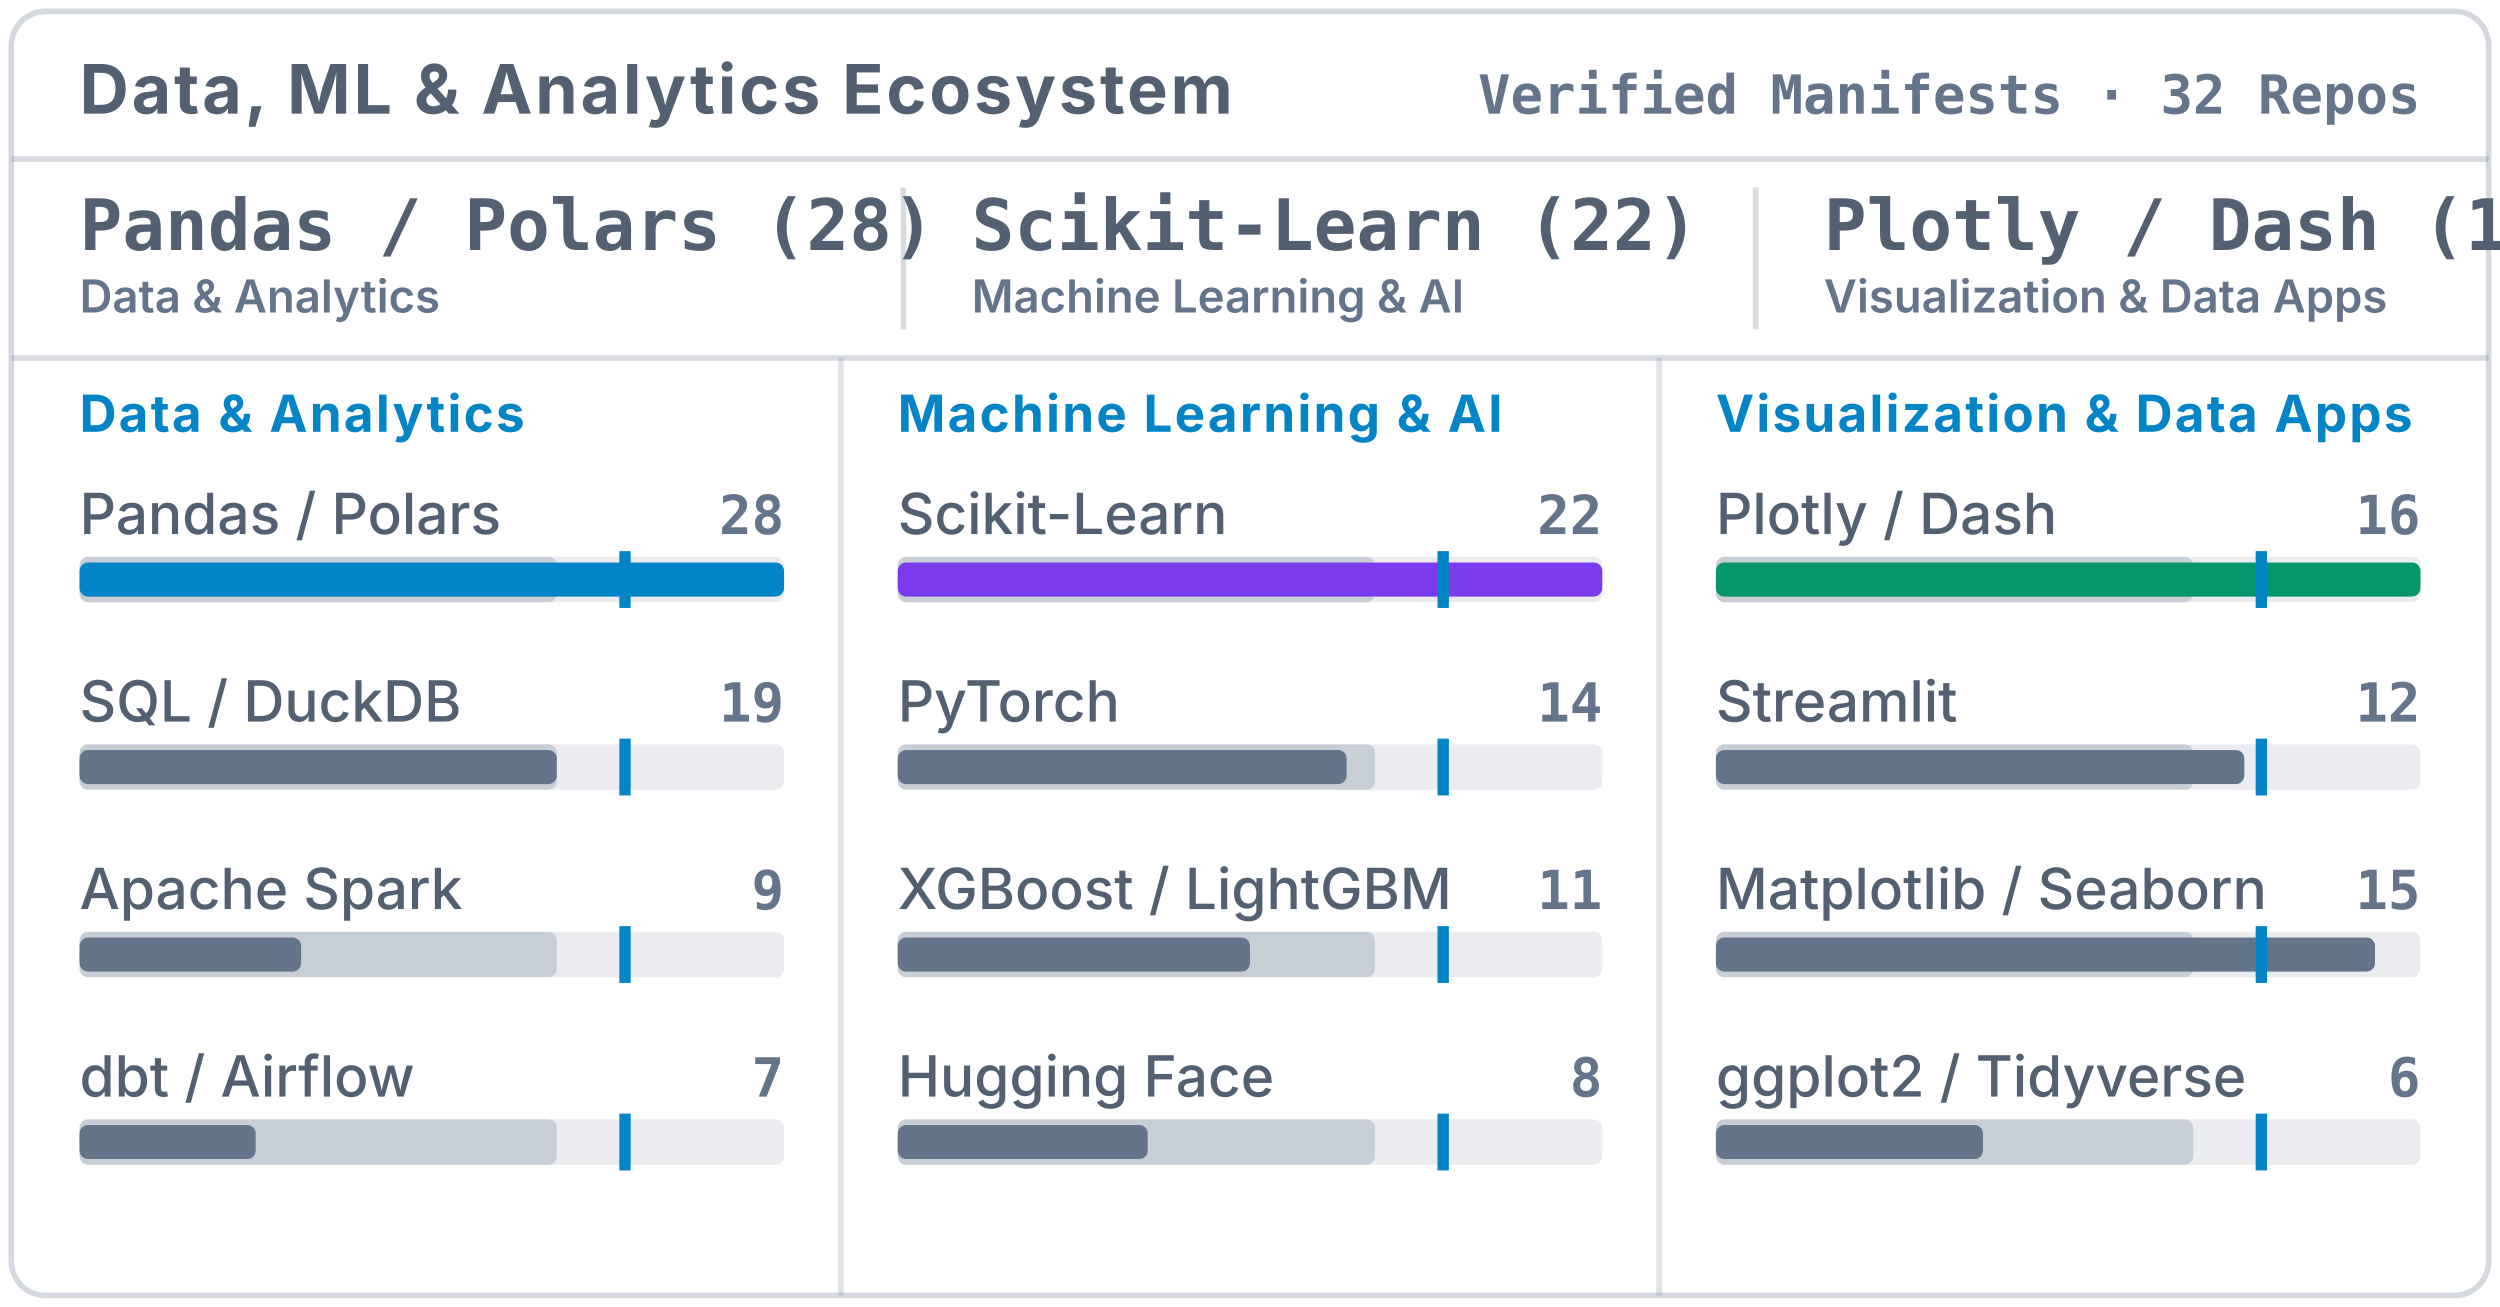
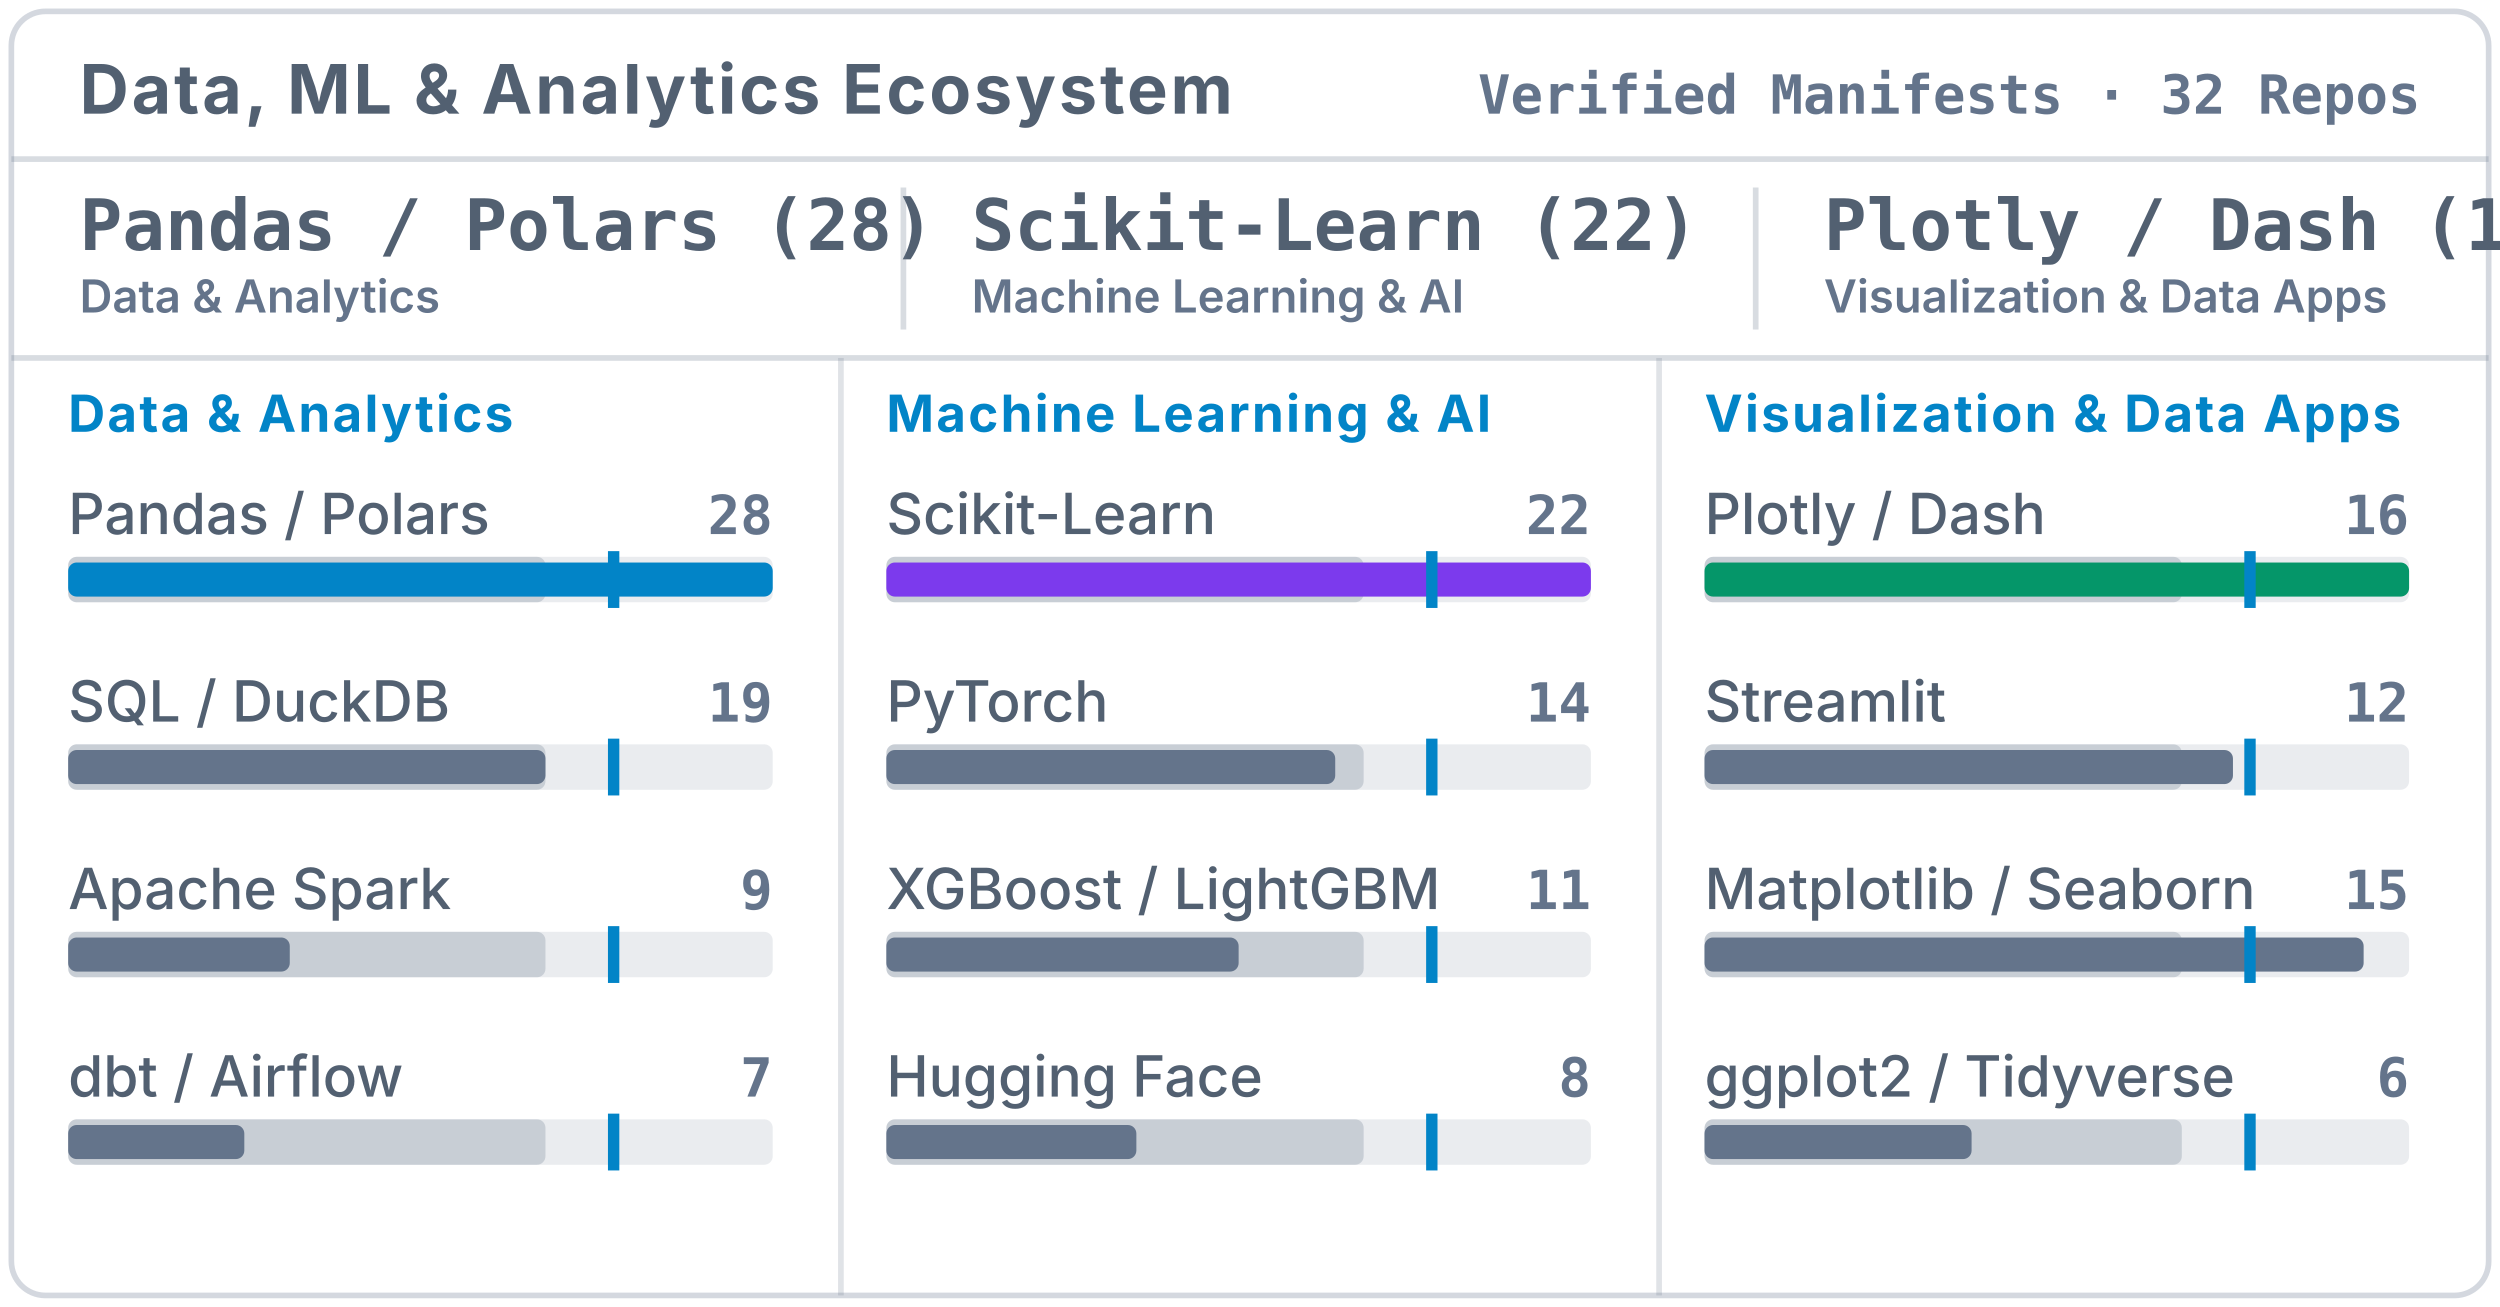
<svg xmlns="http://www.w3.org/2000/svg" viewBox="0 0 440 230" width="440" height="230">
  <style>
    .sans { font-family: Inter, -apple-system, BlinkMacSystemFont, "Segoe UI", Roboto, sans-serif; }
    .mono { font-family: ui-monospace, SFMono-Regular, Menlo, Consolas, monospace; font-variant-numeric: tabular-nums; }
    .hdr { font-size: 12px; font-weight: 700; fill: #526071; text-transform: uppercase; letter-spacing: 0.5px; }
    .tag { font-size: 9.5px; font-weight: 600; fill: #64748b; }
    .sec { font-size: 9px; font-weight: 700; fill: #0284c7; text-transform: uppercase; letter-spacing: 0.4px; }
    .lbl { font-size: 10px; font-weight: 500; fill: #526071; }
    .val { font-size: 9.5px; font-weight: 600; fill: #64748b; }
    .kpi-num { font-size: 12.5px; font-weight: 700; fill: #526071; }
    .kpi-lbl { font-size: 8px; font-weight: 600; fill: #64748b; text-transform: uppercase; }
  </style>
  <rect x="2" y="2" width="436" height="226" rx="6" fill="none" stroke="#64748b" stroke-opacity="0.28" stroke-width="1" />
  <text x="14" y="20" class="sans hdr">Data, ML &amp; Analytics Ecosystem</text>
  <text x="426" y="20" text-anchor="end" class="mono tag">Verified Manifests · 32 Repos</text>
  <line x1="2" y1="28" x2="438" y2="28" stroke="#64748b" stroke-opacity="0.25" stroke-width="1" />
  <g transform="translate(14, 33)">
    <text x="0" y="11" class="mono kpi-num" fill="#0284c7">Pandas / Polars (28)</text>
    <text x="0" y="22" class="sans kpi-lbl">Data &amp; Analytics</text>
    <line x1="145" y1="0" x2="145" y2="25" stroke="#64748b" stroke-opacity="0.25" stroke-width="1" />
    <text x="157" y="11" class="mono kpi-num" fill="#7c3aed">Scikit-Learn (22)</text>
    <text x="157" y="22" class="sans kpi-lbl">Machine Learning &amp; AI</text>
    <line x1="295" y1="0" x2="295" y2="25" stroke="#64748b" stroke-opacity="0.25" stroke-width="1" />
    <text x="307" y="11" class="mono kpi-num" fill="#059669">Plotly / Dash (16)</text>
    <text x="307" y="22" class="sans kpi-lbl">Visualization &amp; Data Apps</text>
  </g>
  <line x1="2" y1="63" x2="438" y2="63" stroke="#64748b" stroke-opacity="0.25" stroke-width="1" />
-   <g transform="translate(14, 76)">
+   <g transform="translate(12, 76)">
    <text x="0" y="0" class="sans sec" fill="#0284c7">Data &amp; Analytics</text>
    <text x="0" y="18" class="sans lbl">Pandas / Polars</text>
    <text x="124" y="18" text-anchor="end" class="mono val">28</text>
    <rect x="0" y="22" width="124" height="8" rx="1.5" fill="#64748b" fill-opacity="0.14" />
    <rect x="0" y="22" width="84" height="8" rx="1.5" fill="#64748b" fill-opacity="0.25" />
    <rect x="0" y="23" width="124" height="6" rx="1.5" fill="#0284c7" />
    <line x1="96" y1="21" x2="96" y2="31" stroke="#0284c7" stroke-width="2" />
    <text x="0" y="51" class="sans lbl">SQL / DuckDB</text>
    <text x="124" y="51" text-anchor="end" class="mono val">19</text>
    <rect x="0" y="55" width="124" height="8" rx="1.5" fill="#64748b" fill-opacity="0.14" />
    <rect x="0" y="55" width="84" height="8" rx="1.5" fill="#64748b" fill-opacity="0.25" />
    <rect x="0" y="56" width="84" height="6" rx="1.5" fill="#64748b" />
    <line x1="96" y1="54" x2="96" y2="64" stroke="#0284c7" stroke-width="2" />
    <text x="0" y="84" class="sans lbl">Apache Spark</text>
    <text x="124" y="84" text-anchor="end" class="mono val">9</text>
    <rect x="0" y="88" width="124" height="8" rx="1.5" fill="#64748b" fill-opacity="0.14" />
    <rect x="0" y="88" width="84" height="8" rx="1.5" fill="#64748b" fill-opacity="0.25" />
    <rect x="0" y="89" width="39" height="6" rx="1.5" fill="#64748b" />
    <line x1="96" y1="87" x2="96" y2="97" stroke="#0284c7" stroke-width="2" />
    <text x="0" y="117" class="sans lbl">dbt / Airflow</text>
    <text x="124" y="117" text-anchor="end" class="mono val">7</text>
    <rect x="0" y="121" width="124" height="8" rx="1.5" fill="#64748b" fill-opacity="0.14" />
    <rect x="0" y="121" width="84" height="8" rx="1.5" fill="#64748b" fill-opacity="0.25" />
    <rect x="0" y="122" width="31" height="6" rx="1.5" fill="#64748b" />
    <line x1="96" y1="120" x2="96" y2="130" stroke="#0284c7" stroke-width="2" />
  </g>
-   <g transform="translate(158, 76)">
+   <g transform="translate(156, 76)">
    <text x="0" y="0" class="sans sec" fill="#7c3aed">Machine Learning &amp; AI</text>
    <text x="0" y="18" class="sans lbl">Scikit-Learn</text>
    <text x="124" y="18" text-anchor="end" class="mono val">22</text>
    <rect x="0" y="22" width="124" height="8" rx="1.5" fill="#64748b" fill-opacity="0.14" />
    <rect x="0" y="22" width="84" height="8" rx="1.5" fill="#64748b" fill-opacity="0.25" />
    <rect x="0" y="23" width="124" height="6" rx="1.5" fill="#7c3aed" />
    <line x1="96" y1="21" x2="96" y2="31" stroke="#0284c7" stroke-width="2" />
    <text x="0" y="51" class="sans lbl">PyTorch</text>
    <text x="124" y="51" text-anchor="end" class="mono val">14</text>
    <rect x="0" y="55" width="124" height="8" rx="1.5" fill="#64748b" fill-opacity="0.14" />
    <rect x="0" y="55" width="84" height="8" rx="1.5" fill="#64748b" fill-opacity="0.25" />
    <rect x="0" y="56" width="79" height="6" rx="1.5" fill="#64748b" />
    <line x1="96" y1="54" x2="96" y2="64" stroke="#0284c7" stroke-width="2" />
    <text x="0" y="84" class="sans lbl">XGBoost / LightGBM</text>
    <text x="124" y="84" text-anchor="end" class="mono val">11</text>
    <rect x="0" y="88" width="124" height="8" rx="1.5" fill="#64748b" fill-opacity="0.14" />
    <rect x="0" y="88" width="84" height="8" rx="1.5" fill="#64748b" fill-opacity="0.25" />
    <rect x="0" y="89" width="62" height="6" rx="1.5" fill="#64748b" />
    <line x1="96" y1="87" x2="96" y2="97" stroke="#0284c7" stroke-width="2" />
    <text x="0" y="117" class="sans lbl">Hugging Face</text>
    <text x="124" y="117" text-anchor="end" class="mono val">8</text>
    <rect x="0" y="121" width="124" height="8" rx="1.5" fill="#64748b" fill-opacity="0.14" />
    <rect x="0" y="121" width="84" height="8" rx="1.5" fill="#64748b" fill-opacity="0.25" />
    <rect x="0" y="122" width="44" height="6" rx="1.5" fill="#64748b" />
    <line x1="96" y1="120" x2="96" y2="130" stroke="#0284c7" stroke-width="2" />
  </g>
-   <g transform="translate(302, 76)">
+   <g transform="translate(300, 76)">
    <text x="0" y="0" class="sans sec" fill="#059669">Visualization &amp; Data Apps</text>
    <text x="0" y="18" class="sans lbl">Plotly / Dash</text>
    <text x="124" y="18" text-anchor="end" class="mono val">16</text>
    <rect x="0" y="22" width="124" height="8" rx="1.5" fill="#64748b" fill-opacity="0.14" />
    <rect x="0" y="22" width="84" height="8" rx="1.5" fill="#64748b" fill-opacity="0.25" />
    <rect x="0" y="23" width="124" height="6" rx="1.5" fill="#059669" />
    <line x1="96" y1="21" x2="96" y2="31" stroke="#0284c7" stroke-width="2" />
    <text x="0" y="51" class="sans lbl">Streamlit</text>
    <text x="124" y="51" text-anchor="end" class="mono val">12</text>
    <rect x="0" y="55" width="124" height="8" rx="1.5" fill="#64748b" fill-opacity="0.14" />
    <rect x="0" y="55" width="84" height="8" rx="1.5" fill="#64748b" fill-opacity="0.25" />
    <rect x="0" y="56" width="93" height="6" rx="1.5" fill="#64748b" />
    <line x1="96" y1="54" x2="96" y2="64" stroke="#0284c7" stroke-width="2" />
    <text x="0" y="84" class="sans lbl">Matplotlib / Seaborn</text>
    <text x="124" y="84" text-anchor="end" class="mono val">15</text>
    <rect x="0" y="88" width="124" height="8" rx="1.5" fill="#64748b" fill-opacity="0.14" />
    <rect x="0" y="88" width="84" height="8" rx="1.5" fill="#64748b" fill-opacity="0.25" />
    <rect x="0" y="89" width="116" height="6" rx="1.5" fill="#64748b" />
    <line x1="96" y1="87" x2="96" y2="97" stroke="#0284c7" stroke-width="2" />
    <text x="0" y="117" class="sans lbl">ggplot2 / Tidyverse</text>
    <text x="124" y="117" text-anchor="end" class="mono val">6</text>
    <rect x="0" y="121" width="124" height="8" rx="1.5" fill="#64748b" fill-opacity="0.14" />
    <rect x="0" y="121" width="84" height="8" rx="1.5" fill="#64748b" fill-opacity="0.25" />
    <rect x="0" y="122" width="47" height="6" rx="1.5" fill="#64748b" />
    <line x1="96" y1="120" x2="96" y2="130" stroke="#0284c7" stroke-width="2" />
  </g>
  <line x1="148" y1="63" x2="148" y2="228" stroke="#64748b" stroke-opacity="0.2" stroke-width="1" />
  <line x1="292" y1="63" x2="292" y2="228" stroke="#64748b" stroke-opacity="0.2" stroke-width="1" />
</svg>
